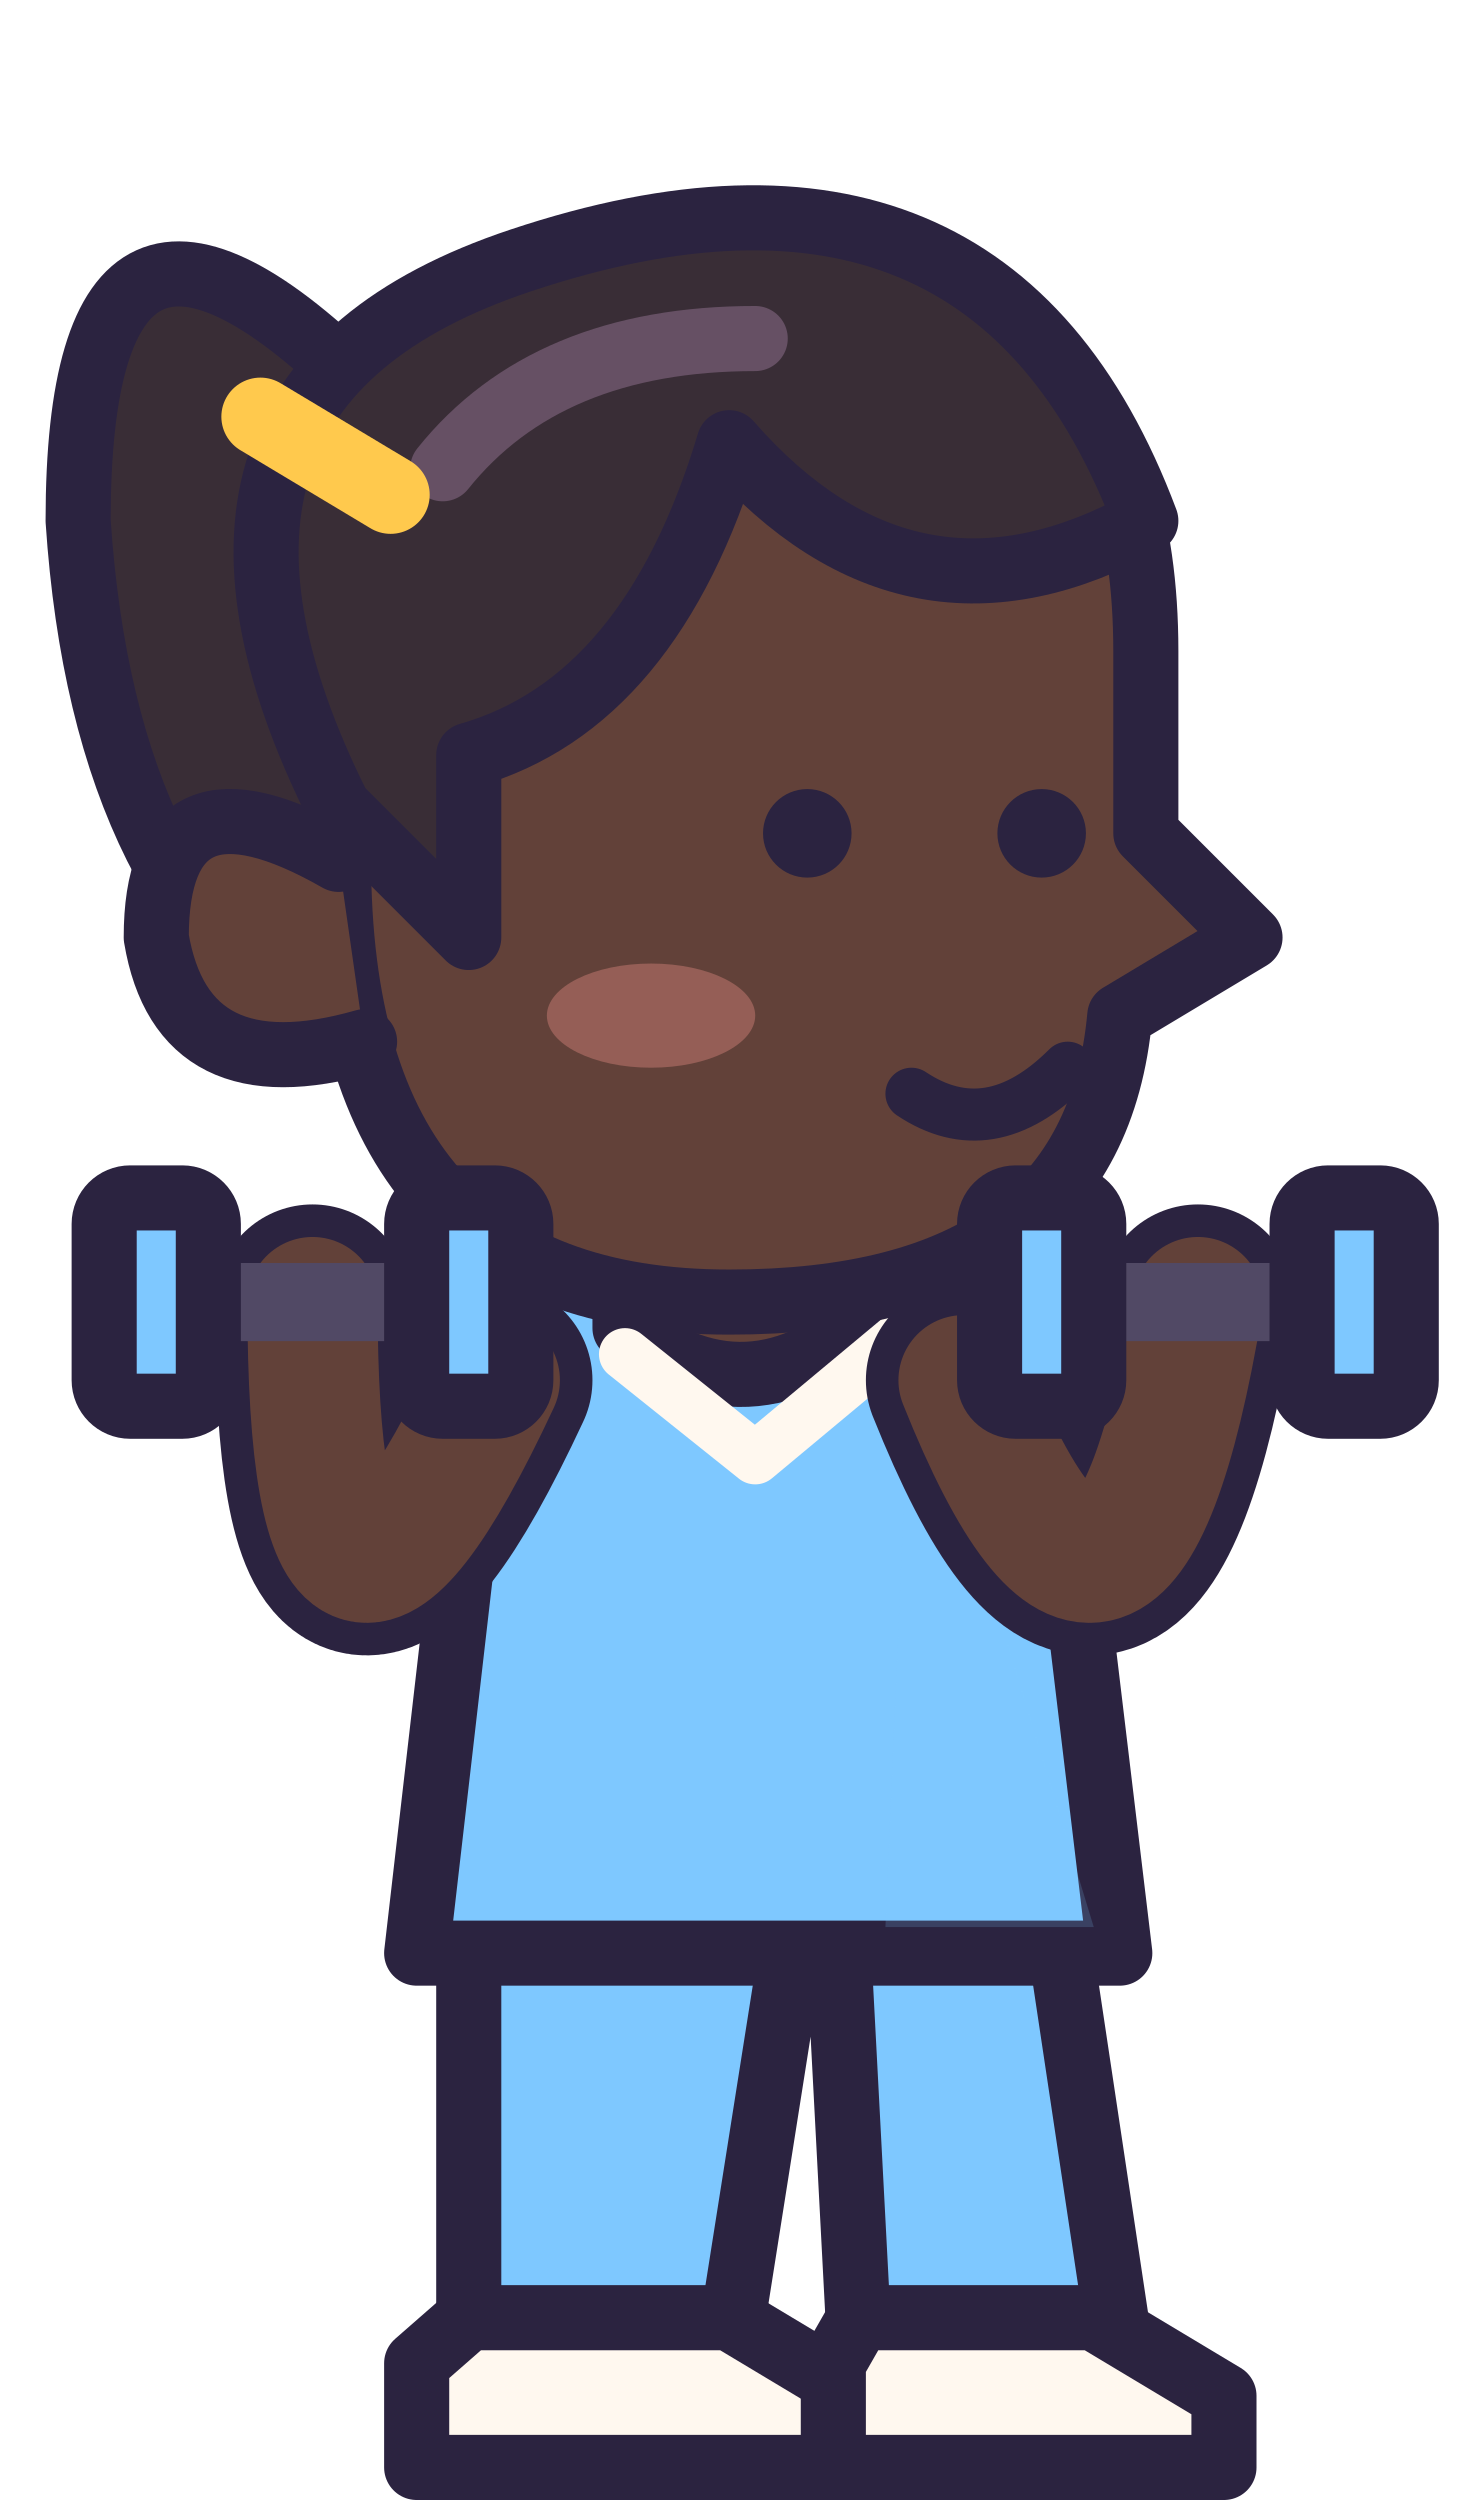
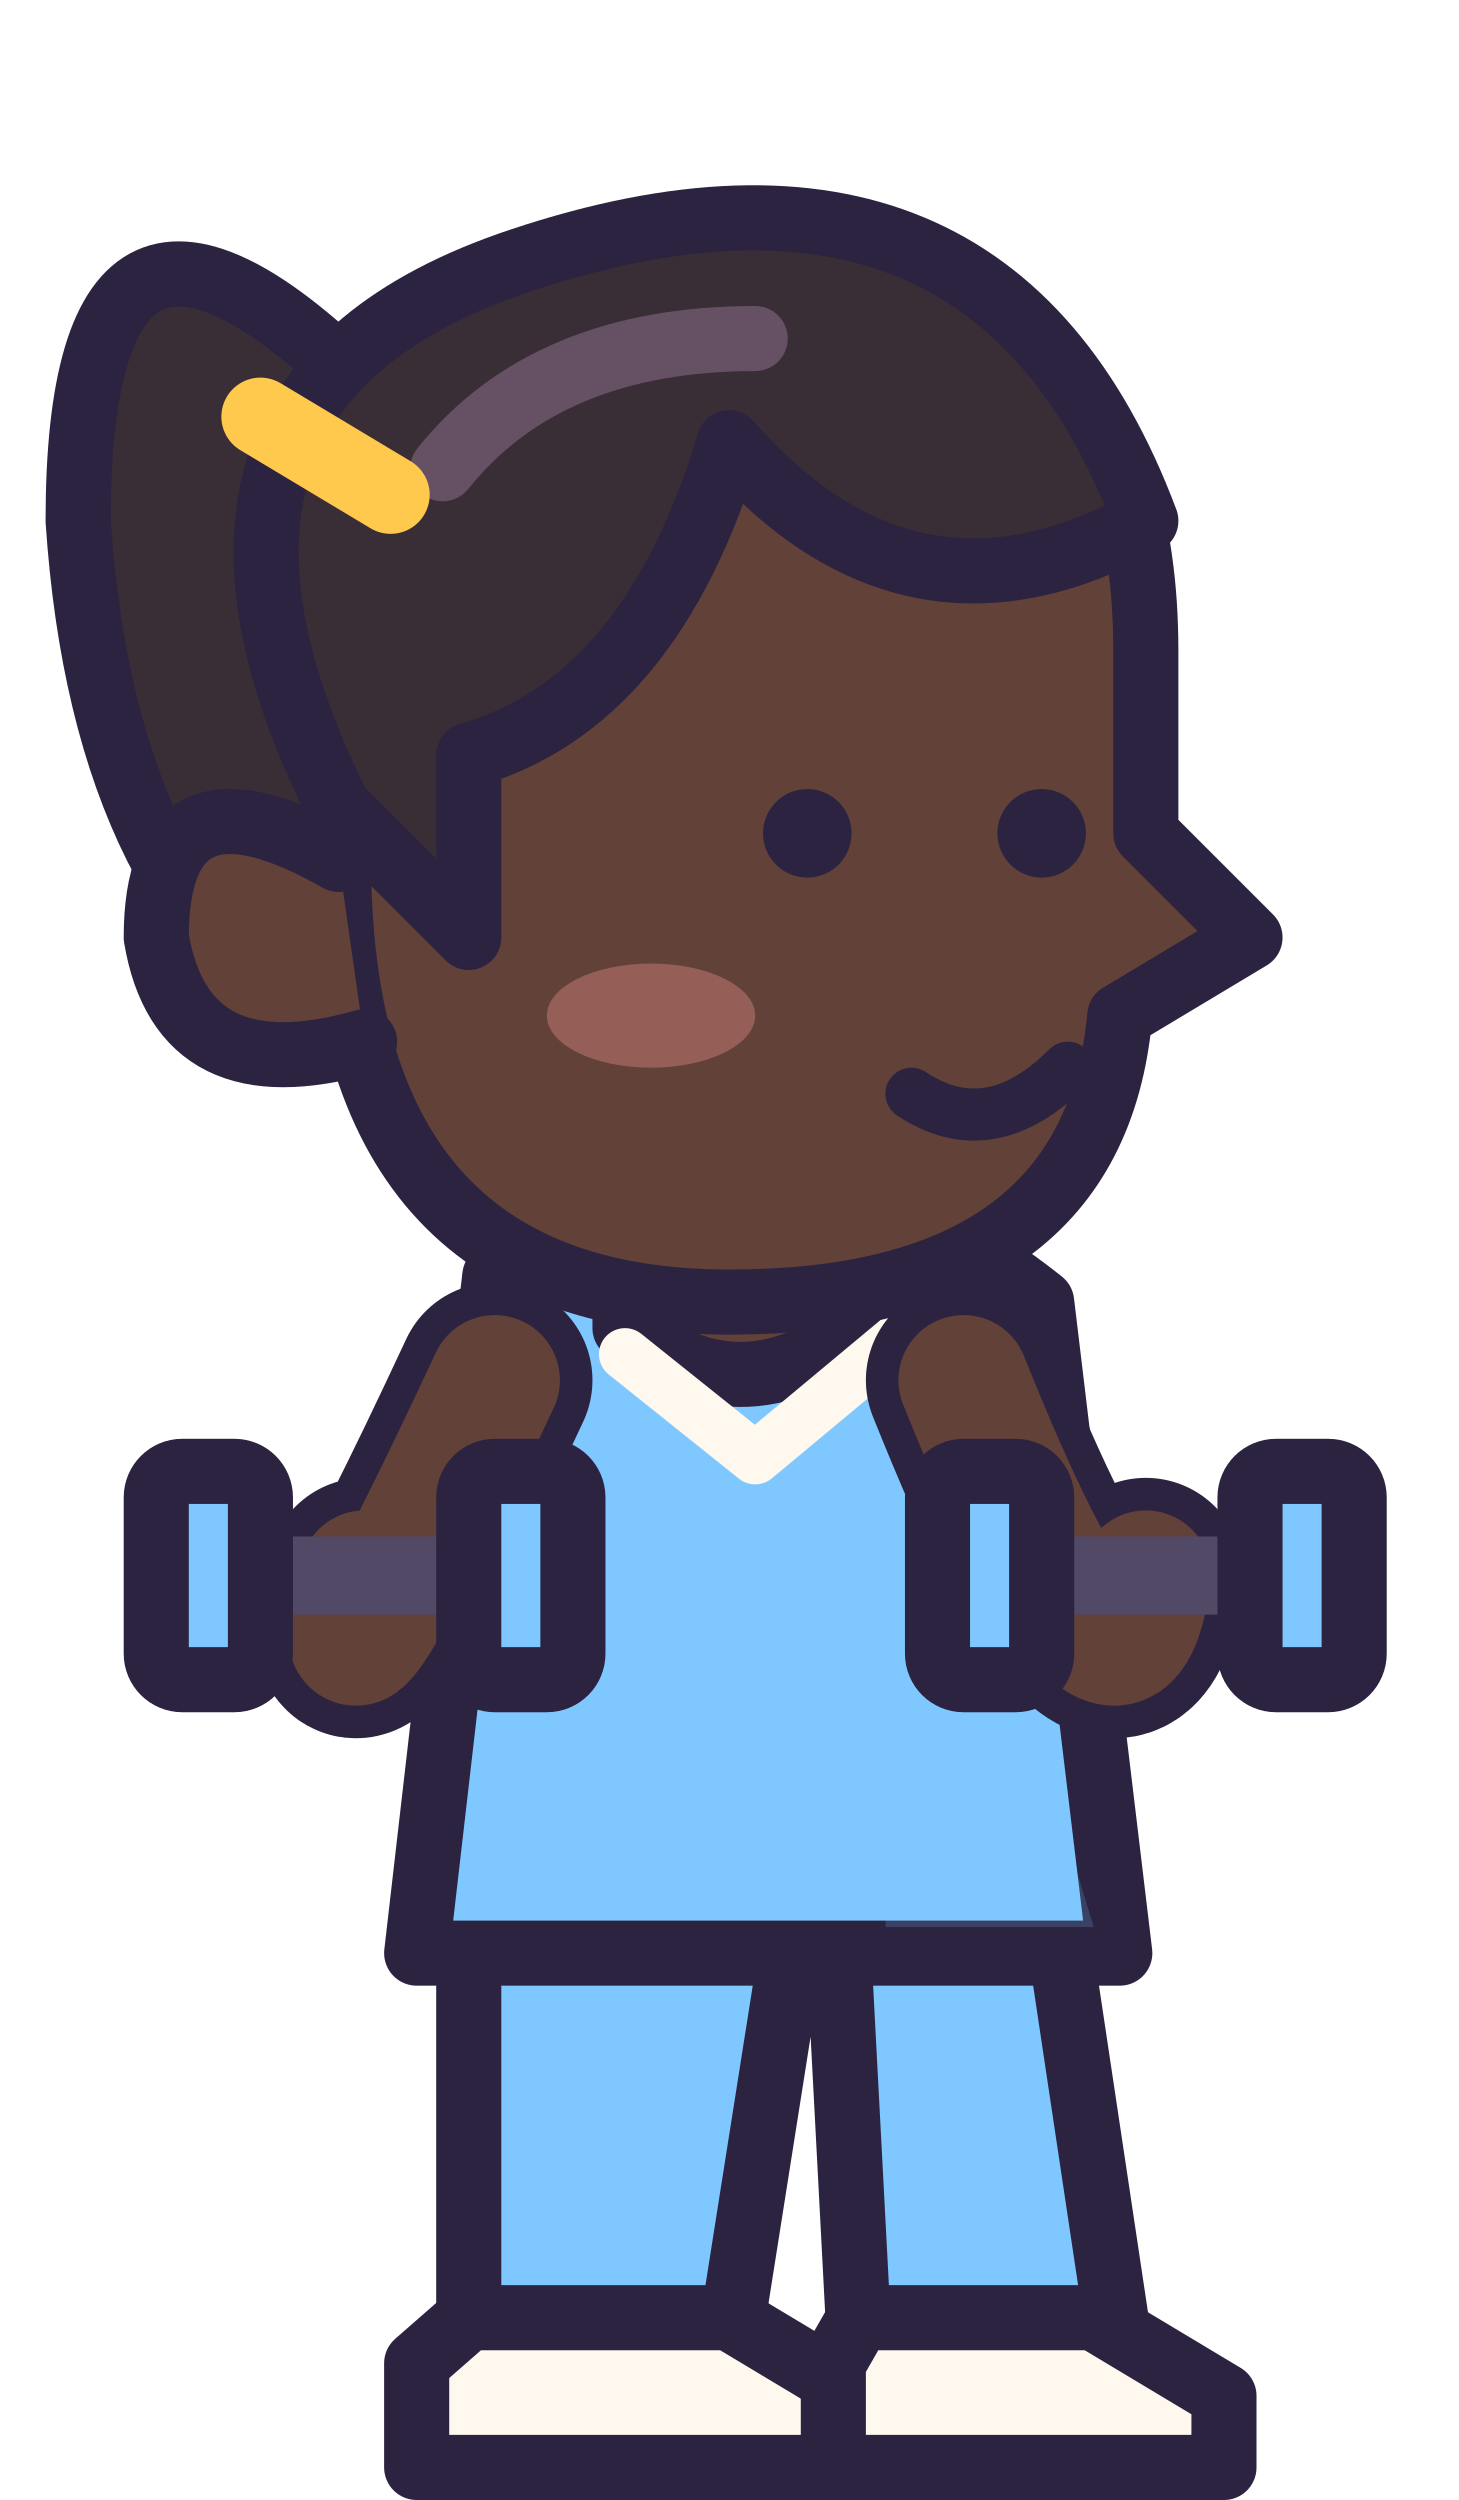
<svg xmlns="http://www.w3.org/2000/svg" width="56" height="96" viewBox="0 0 56 96">
  <g stroke="#2b2340" stroke-width="2.5" stroke-linecap="round" stroke-linejoin="round">
    <path d="M18 71v19h10l3-19m1 0 1 19h10l-3-20" fill="#7ec8ff" vector-effect="non-scaling-stroke" />
    <g transform="translate(0 0)">
      <path d="M18 89h10l5 3v2.75H16v-4Z" fill="#fff8ef" vector-effect="non-scaling-stroke" />
    </g>
    <g transform="translate(0 0)">
      <path d="M33 89h9l5 3v2.75H32v-4Z" fill="#fff8ef" vector-effect="non-scaling-stroke" />
    </g>
    <path d="M19 49q11-7 21 1l3 25H16Z" fill="#7ec8ff" vector-effect="non-scaling-stroke" />
    <path d="M35 51l7 23h-8Z" fill="#7ec8ff" stroke="none" opacity="0.18" vector-effect="non-scaling-stroke" />
    <path d="M24 44v7q5 4 10-1v-7" fill="#624139" vector-effect="non-scaling-stroke" />
    <path d="M24 52l5 4 6-5" fill="none" stroke="#fff8ef" stroke-width="2" vector-effect="non-scaling-stroke" />
-     <path d="M19 53Q12 68 12 50" fill="none" stroke="#2b2340" stroke-width="7.5" vector-effect="non-scaling-stroke" />
-     <path d="M19 53Q12 68 12 50" fill="none" stroke="#624139" stroke-width="5" vector-effect="non-scaling-stroke" />
-     <path d="M37 53Q43 68 46 50" fill="none" stroke="#2b2340" stroke-width="7.5" vector-effect="non-scaling-stroke" />
-     <path d="M37 53Q43 68 46 50" fill="none" stroke="#624139" stroke-width="5" vector-effect="non-scaling-stroke" />
+     <path d="M19 53Q12 68 14.00 60.50" fill="none" stroke="#2b2340" stroke-width="7.5" vector-effect="non-scaling-stroke" />
+     <path d="M19 53Q12 68 14.00 60.50" fill="none" stroke="#624139" stroke-width="5" vector-effect="non-scaling-stroke" />
+     <path d="M37 53Q43 68 44.00 60.50" fill="none" stroke="#2b2340" stroke-width="7.5" vector-effect="non-scaling-stroke" />
+     <path d="M37 53Q43 68 44.00 60.50" fill="none" stroke="#624139" stroke-width="5" vector-effect="non-scaling-stroke" />
    <g transform="translate(0 0) rotate(0 28 35)">
      <path d="M14 15Q3 4 3 20q1 15 10 20l1-10Q8 20 14 15Z" fill="#392d36" vector-effect="non-scaling-stroke" />
      <path d="M13 23q0-13 16-13 15 0 15 15v7l4 4-5 3q-1 11-15 11-15 0-15-17Z" fill="#624139" vector-effect="non-scaling-stroke" />
      <path d="M13 33q-7-4-7 3 1 6 8 4" fill="#624139" vector-effect="non-scaling-stroke" />
      <path d="M13 31Q5 15 20 10q18-6 24 10-9 5-16-3-3 10-10 12v7Z" fill="#392d36" vector-effect="non-scaling-stroke" />
      <path d="M17 18q4-5 12-5" fill="none" stroke="#665064" stroke-width="2.5" vector-effect="non-scaling-stroke" />
      <path d="M10 16l5 3" fill="none" stroke="#ffc94d" stroke-width="3" vector-effect="non-scaling-stroke" />
      <circle cx="31" cy="32" r="1.7" fill="#2b2340" stroke="none" vector-effect="non-scaling-stroke" />
      <circle cx="40" cy="32" r="1.7" fill="#2b2340" stroke="none" vector-effect="non-scaling-stroke" />
      <path d="M35 42q3 2 6-1" fill="none" stroke="#2b2340" stroke-width="2" vector-effect="non-scaling-stroke" />
      <ellipse cx="25" cy="39" rx="4" ry="2" fill="#955e56" stroke="none" vector-effect="non-scaling-stroke" />
    </g>
-     <path d="M6 50h12" fill="none" stroke="#514965" stroke-width="3" vector-effect="non-scaling-stroke" />
-     <rect x="4" y="46" width="4" height="8" rx="1" fill="#7ec8ff" vector-effect="non-scaling-stroke" />
-     <rect x="16" y="46" width="4" height="8" rx="1" fill="#7ec8ff" vector-effect="non-scaling-stroke" />
-     <path d="M40 50h12" fill="none" stroke="#514965" stroke-width="3" vector-effect="non-scaling-stroke" />
-     <rect x="38" y="46" width="4" height="8" rx="1" fill="#7ec8ff" vector-effect="non-scaling-stroke" />
-     <rect x="50" y="46" width="4" height="8" rx="1" fill="#7ec8ff" vector-effect="non-scaling-stroke" />
+     <path d="M6 69h12" fill="none" stroke="#514965" stroke-width="3" vector-effect="non-scaling-stroke" transform="translate(2.00 -8.50)" />
+     <rect x="4" y="65" width="4" height="8" rx="1" fill="#7ec8ff" vector-effect="non-scaling-stroke" transform="translate(2.00 -8.50)" />
+     <rect x="16" y="65" width="4" height="8" rx="1" fill="#7ec8ff" vector-effect="non-scaling-stroke" transform="translate(2.00 -8.50)" />
+     <path d="M40 69h12" fill="none" stroke="#514965" stroke-width="3" vector-effect="non-scaling-stroke" transform="translate(-2.00 -8.50)" />
+     <rect x="38" y="65" width="4" height="8" rx="1" fill="#7ec8ff" vector-effect="non-scaling-stroke" transform="translate(-2.00 -8.50)" />
+     <rect x="50" y="65" width="4" height="8" rx="1" fill="#7ec8ff" vector-effect="non-scaling-stroke" transform="translate(-2.00 -8.50)" />
  </g>
</svg>
